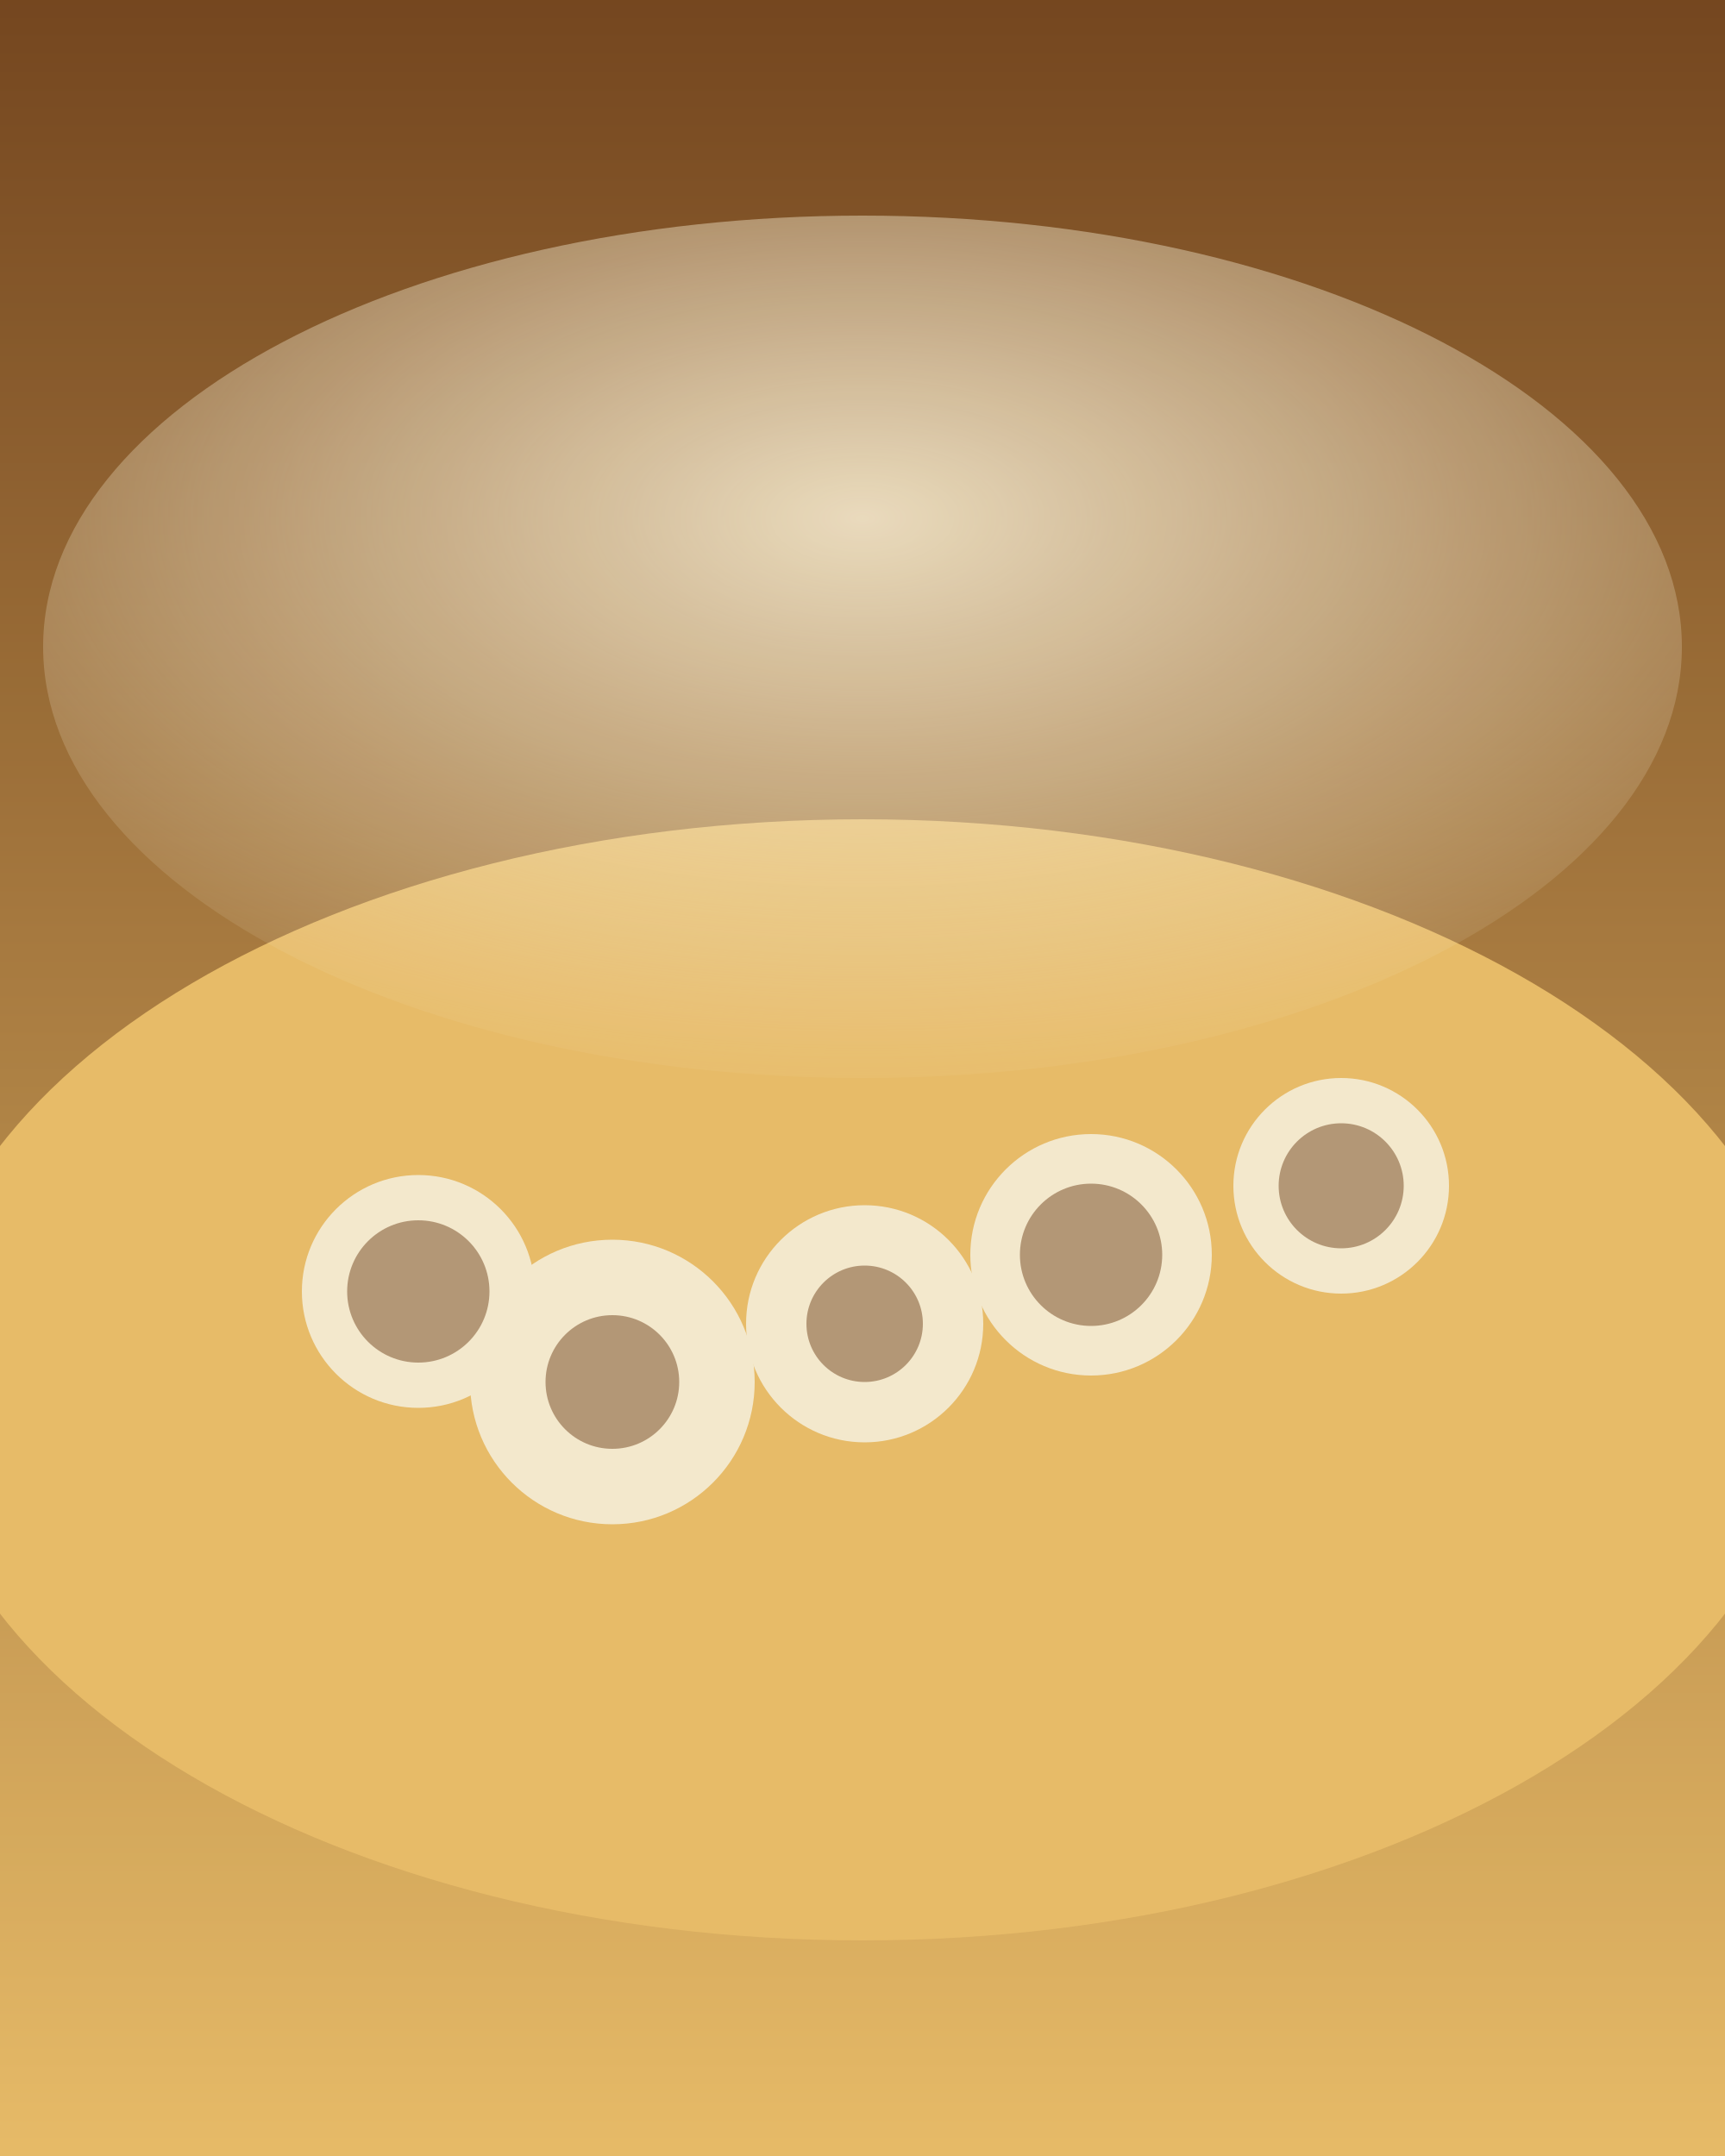
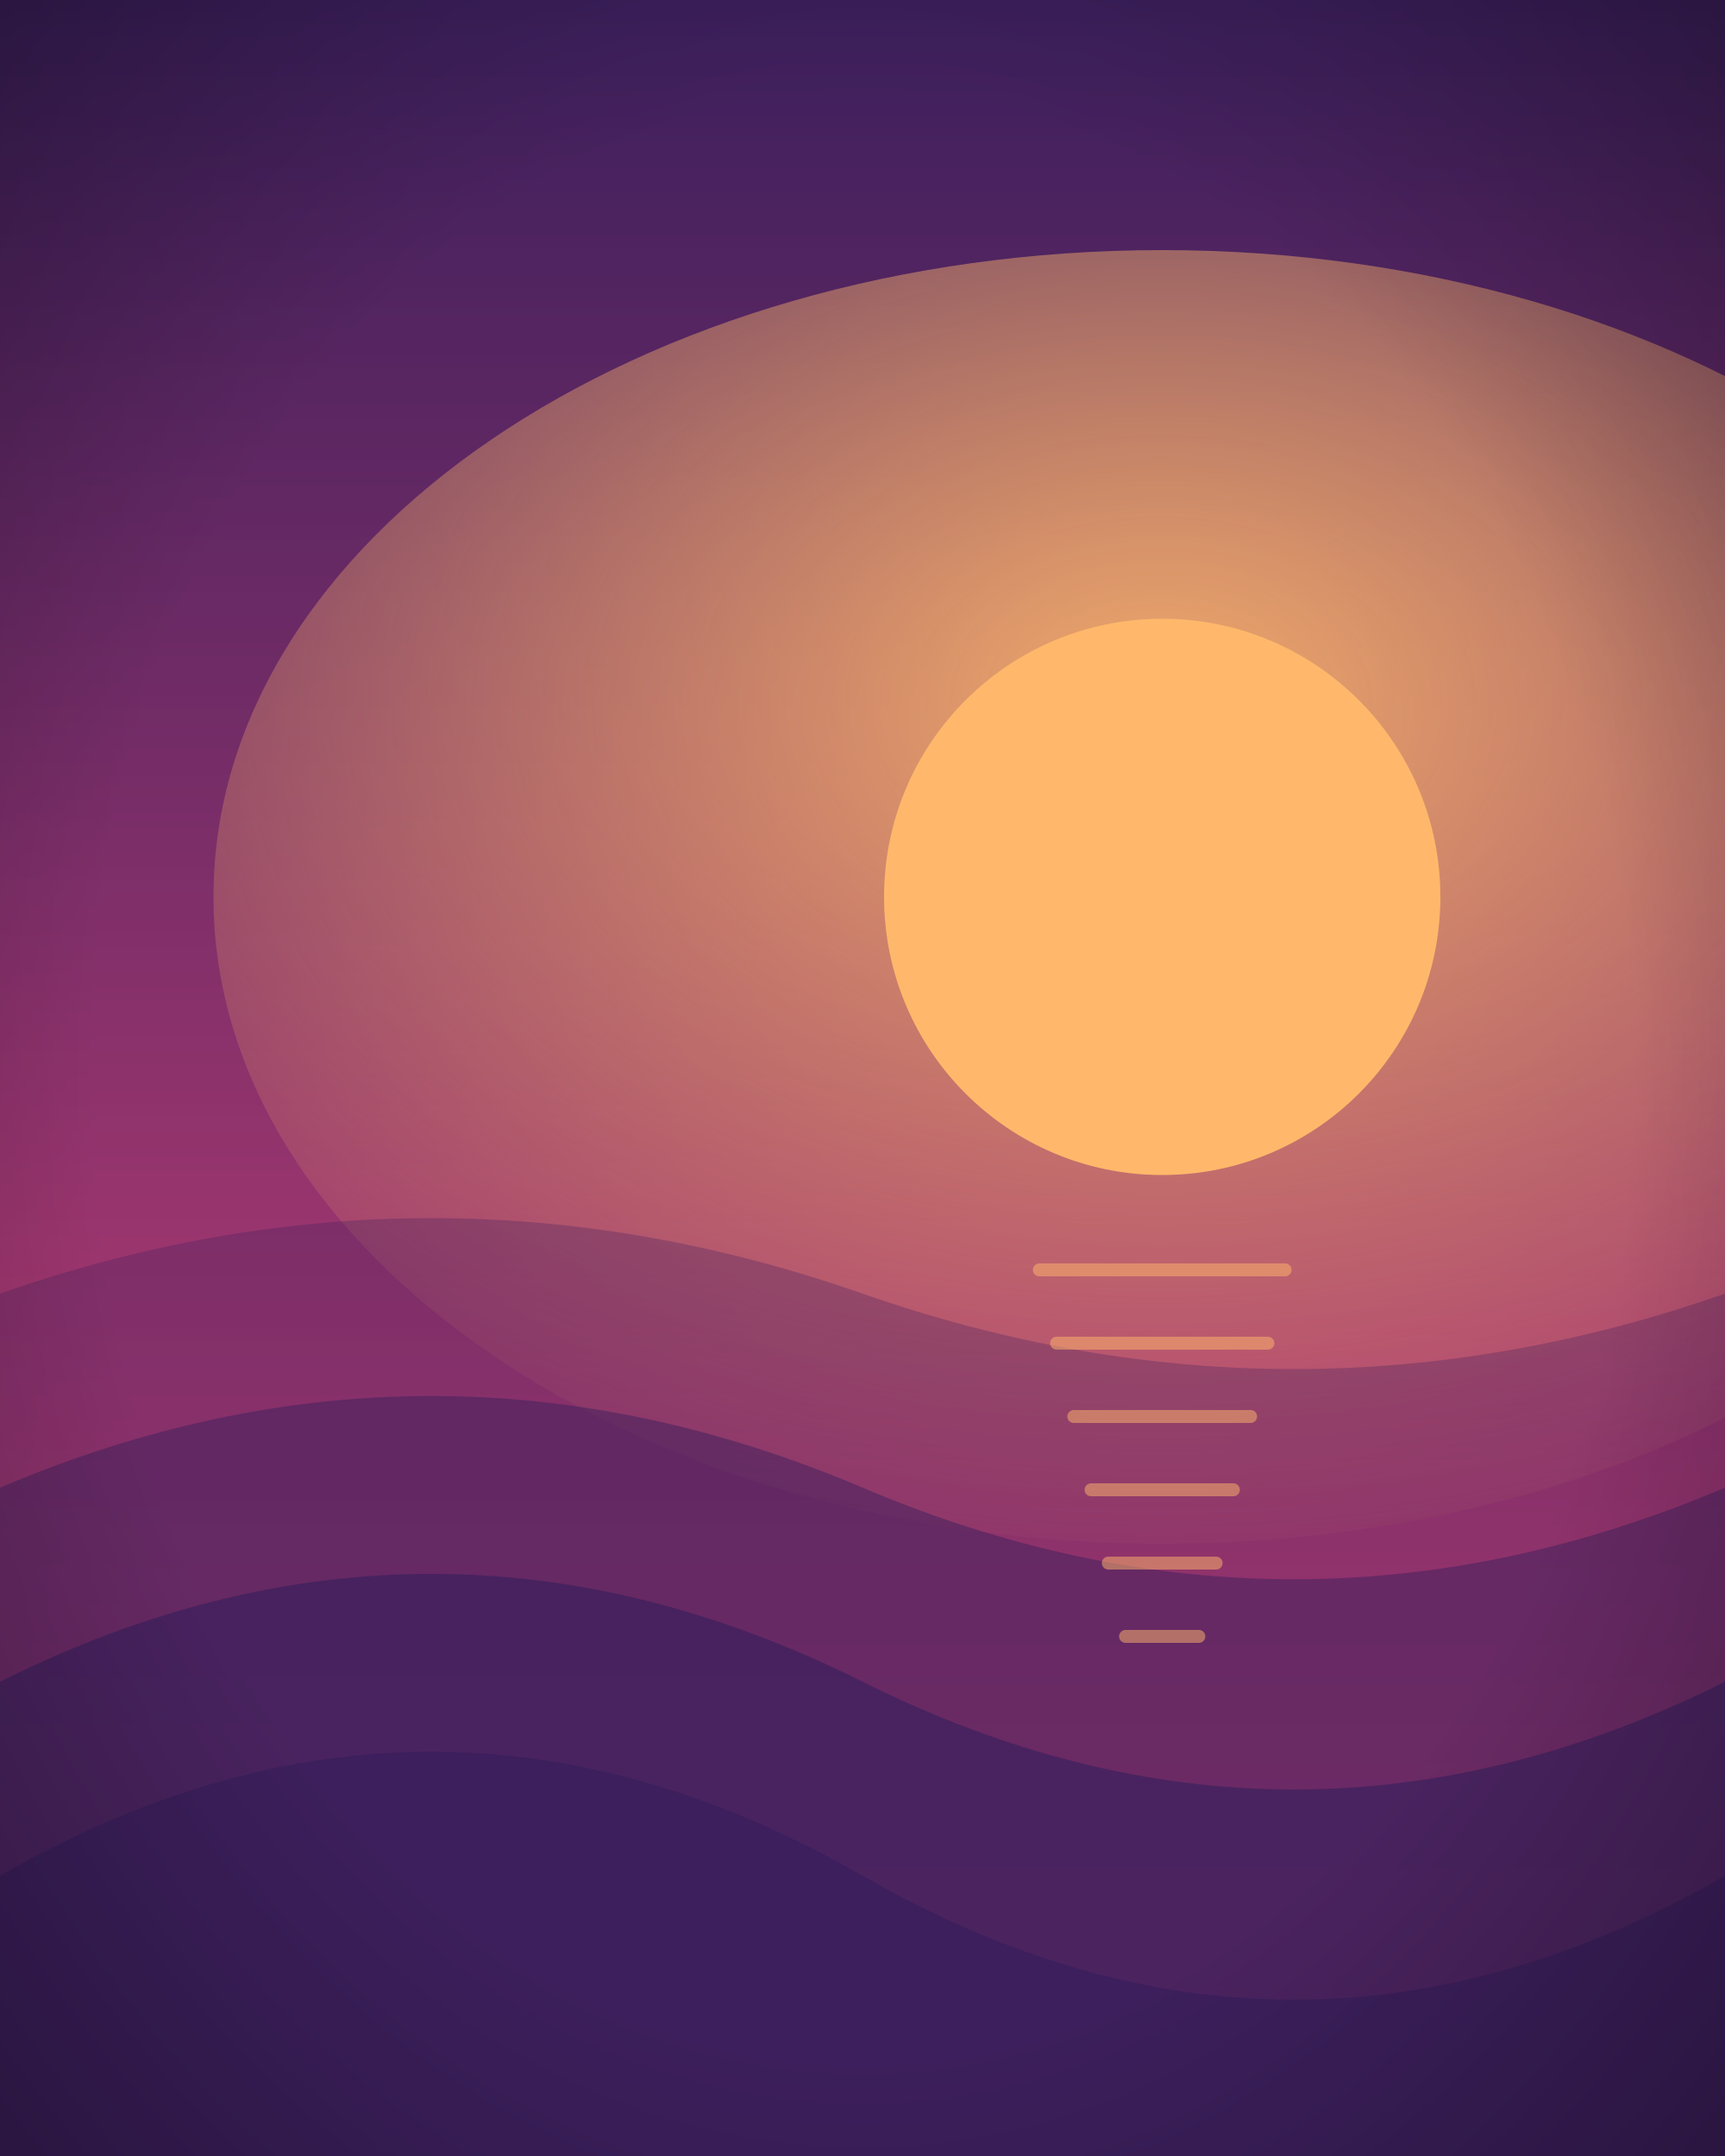
- <svg xmlns="http://www.w3.org/2000/svg" viewBox="0 0 800 1000" width="800" height="1000" role="img" aria-label="Foto contoh 8">
+ <svg xmlns="http://www.w3.org/2000/svg" viewBox="0 0 800 1000" width="800" height="1000" role="img" aria-label="Senja">
  <defs>
    <linearGradient id="g" x1="0" y1="0" x2="0" y2="1">
-       <stop offset="0" stop-color="#7A4A21" />
-       <stop offset="1" stop-color="#F2C46D" />
+       <stop offset="0" stop-color="#3B1F5C" />
+       <stop offset="1" stop-color="#E0457B" />
    </linearGradient>
    <radialGradient id="l" cx=".5" cy=".35" r=".7">
-       <stop offset="0" stop-color="#FFF3D6" stop-opacity=".9" />
-       <stop offset="1" stop-color="#FFF3D6" stop-opacity="0" />
+       <stop offset="0" stop-color="#FFB86B" stop-opacity=".9" />
+       <stop offset="1" stop-color="#FFB86B" stop-opacity="0" />
    </radialGradient>
-     <filter id="n">
-       <feGaussianBlur stdDeviation="14" />
-     </filter>
+     <radialGradient id="v" cx=".5" cy=".5" r=".75">
+       <stop offset=".6" stop-color="#000" stop-opacity="0" />
+       <stop offset="1" stop-color="#000" stop-opacity=".35" />
+     </radialGradient>
  </defs>
  <rect width="800" height="1000" fill="url(#g)" />
-   <ellipse cx="400" cy="640" rx="440" ry="260" fill="#F2C46D" />
-   <circle cx="194" cy="599" r="54" fill="#FFF3D6" />
-   <circle cx="194" cy="599" r="33" fill="#7A4A21" opacity=".5" />
-   <circle cx="284" cy="641" r="66" fill="#FFF3D6" />
-   <circle cx="284" cy="641" r="31" fill="#7A4A21" opacity=".5" />
-   <circle cx="401" cy="614" r="55" fill="#FFF3D6" />
-   <circle cx="401" cy="614" r="27" fill="#7A4A21" opacity=".5" />
-   <circle cx="506" cy="582" r="56" fill="#FFF3D6" />
-   <circle cx="506" cy="582" r="33" fill="#7A4A21" opacity=".5" />
-   <circle cx="622" cy="550" r="50" fill="#FFF3D6" />
-   <circle cx="622" cy="550" r="29" fill="#7A4A21" opacity=".5" />
-   <ellipse cx="400" cy="300" rx="380" ry="200" fill="url(#l)" />
-   <rect width="800" height="1000" fill="#000" opacity=".05" />
+   <ellipse cx="539" cy="416" rx="440" ry="300" fill="url(#l)" />
+   <circle cx="539" cy="416" r="129" fill="#FFB86B" />
+   <path d="M0 600 Q 200 530 400 600 T 800 600 V1000 H0Z" fill="#3B1F5C" opacity="0.30" />
+   <path d="M0 690 Q 200 605 400 690 T 800 690 V1000 H0Z" fill="#3B1F5C" opacity="0.50" />
+   <path d="M0 780 Q 200 680 400 780 T 800 780 V1000 H0Z" fill="#3B1F5C" opacity="0.70" />
+   <path d="M0 870 Q 200 755 400 870 T 800 870 V1000 H0Z" fill="#3B1F5C" opacity="0.90" />
+   <rect x="479" y="586" width="120" height="6" rx="3" fill="#FFB86B" opacity=".5" />
+   <rect x="487" y="620" width="104" height="6" rx="3" fill="#FFB86B" opacity=".5" />
+   <rect x="495" y="654" width="88" height="6" rx="3" fill="#FFB86B" opacity=".5" />
+   <rect x="503" y="688" width="72" height="6" rx="3" fill="#FFB86B" opacity=".5" />
+   <rect x="511" y="722" width="56" height="6" rx="3" fill="#FFB86B" opacity=".5" />
+   <rect x="519" y="756" width="40" height="6" rx="3" fill="#FFB86B" opacity=".5" />
+   <rect width="800" height="1000" fill="url(#v)" />
</svg>
